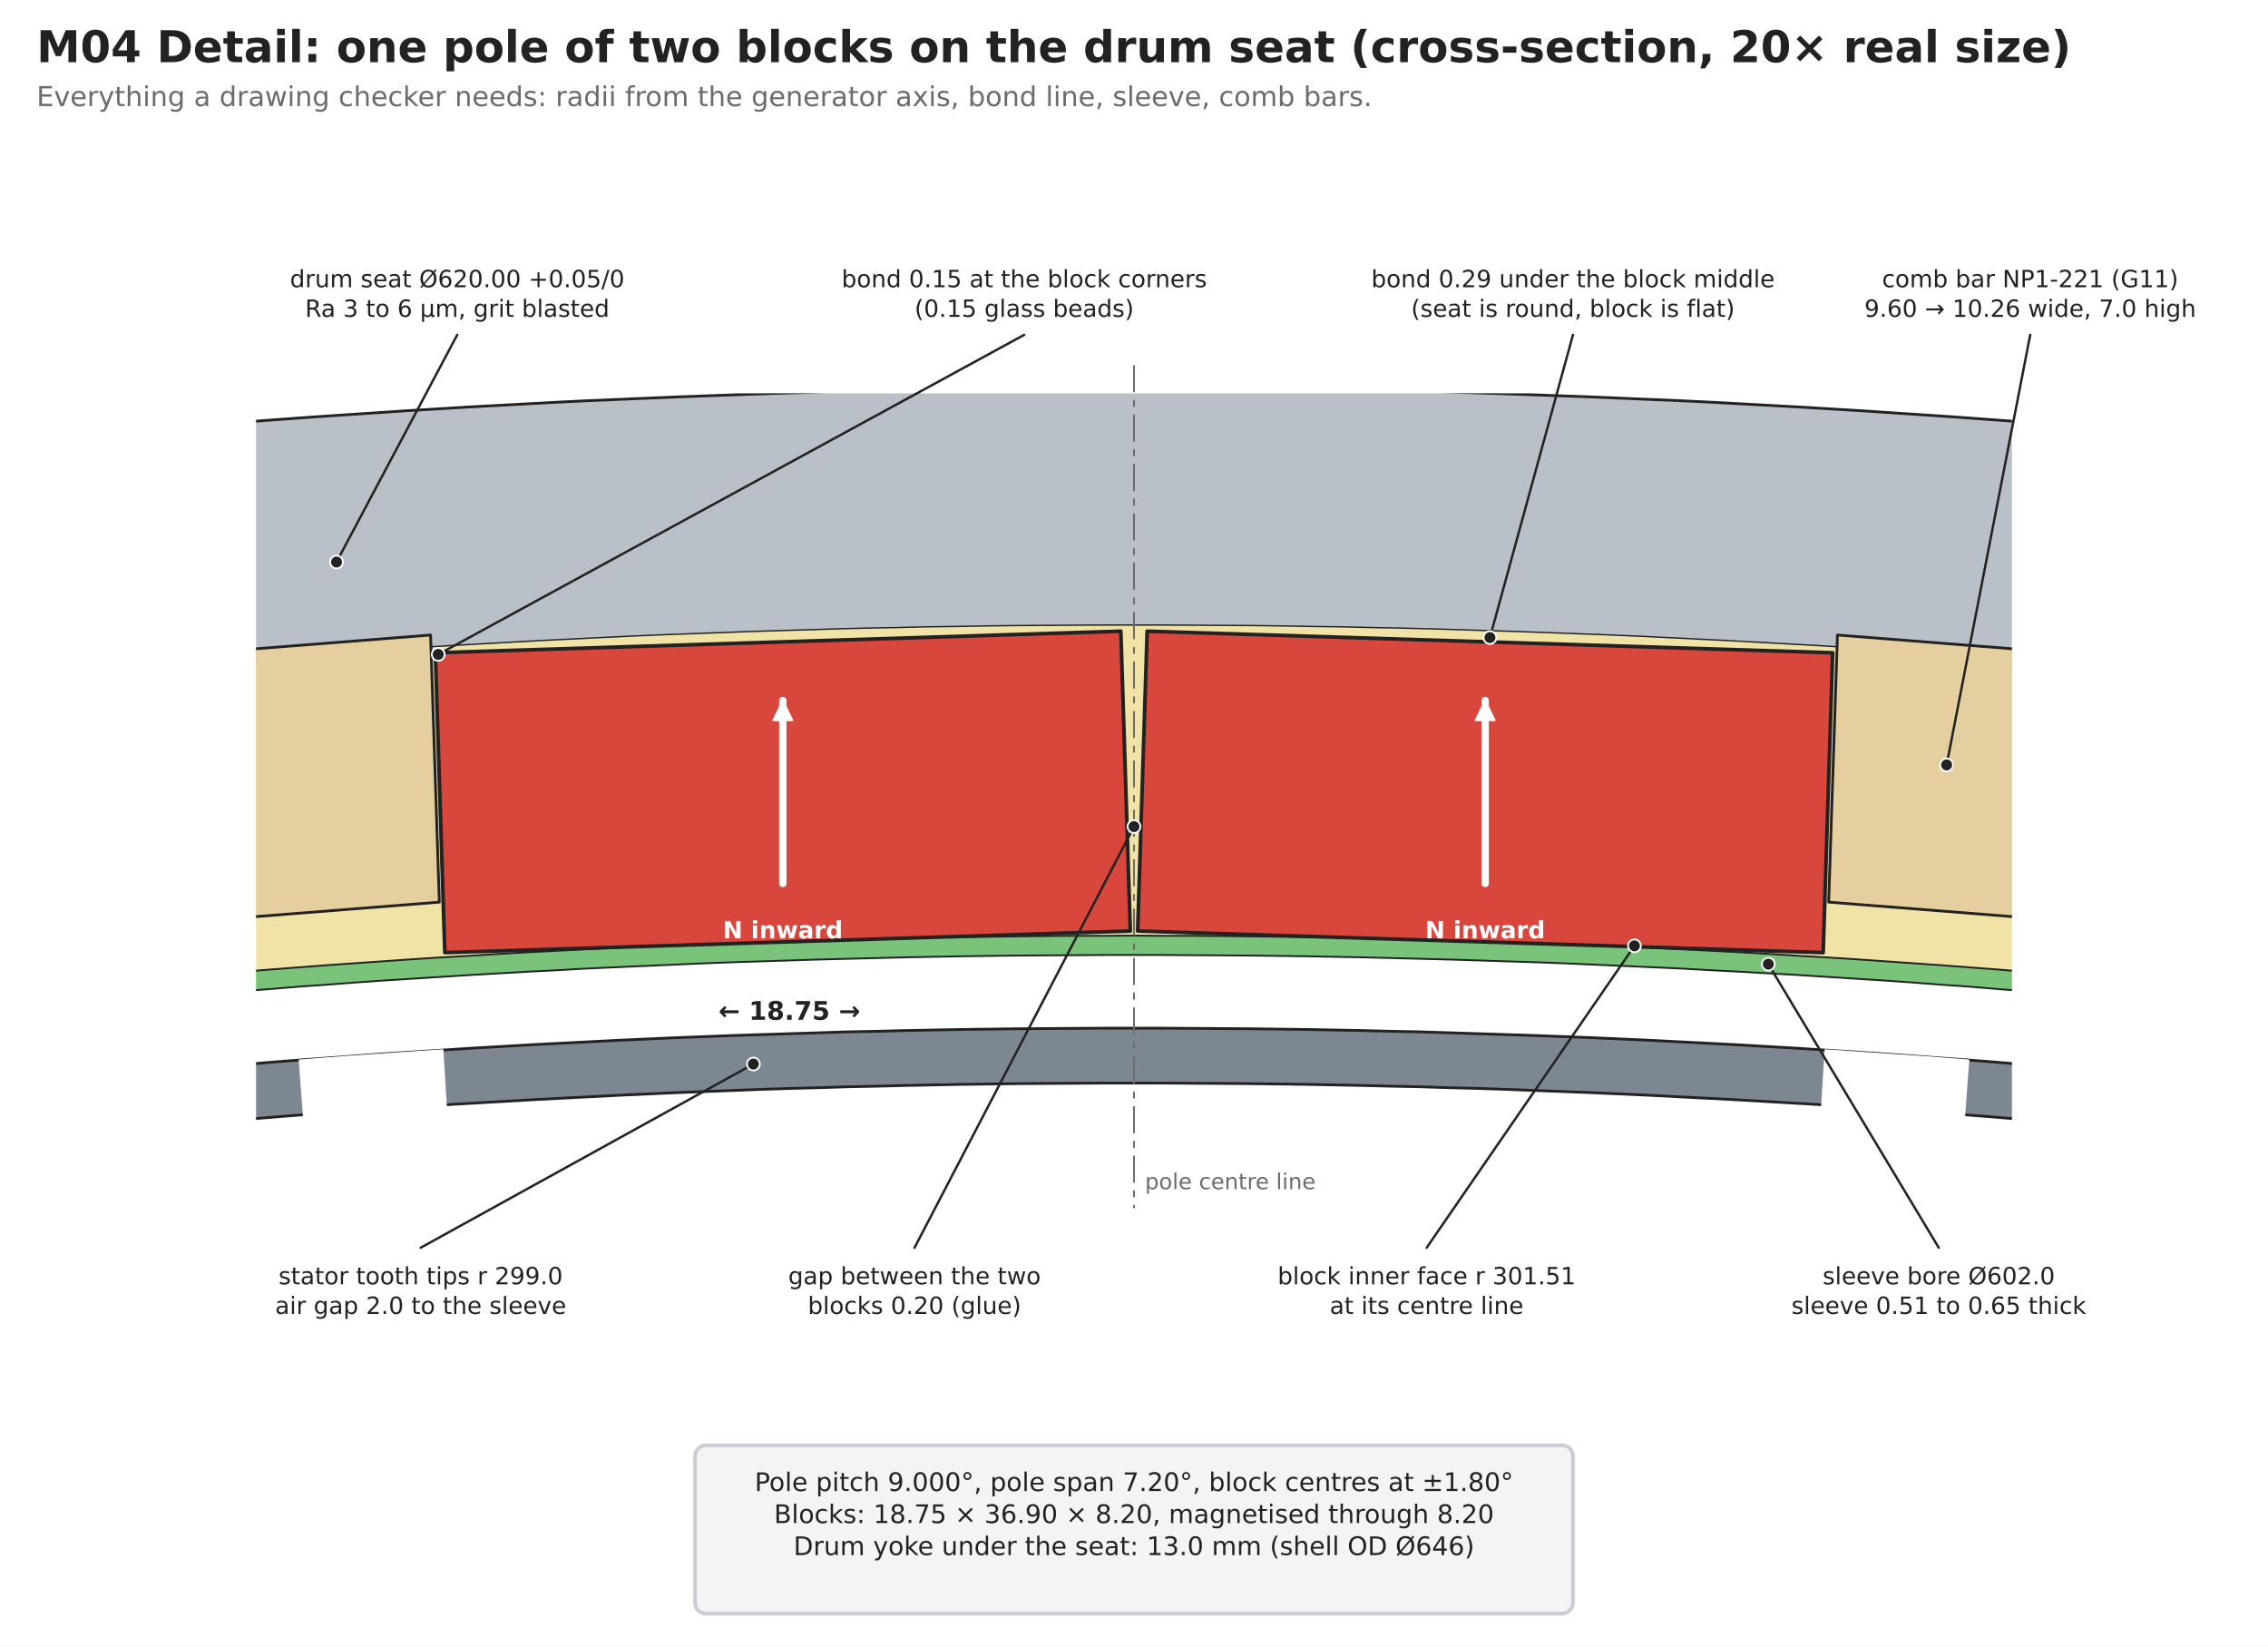
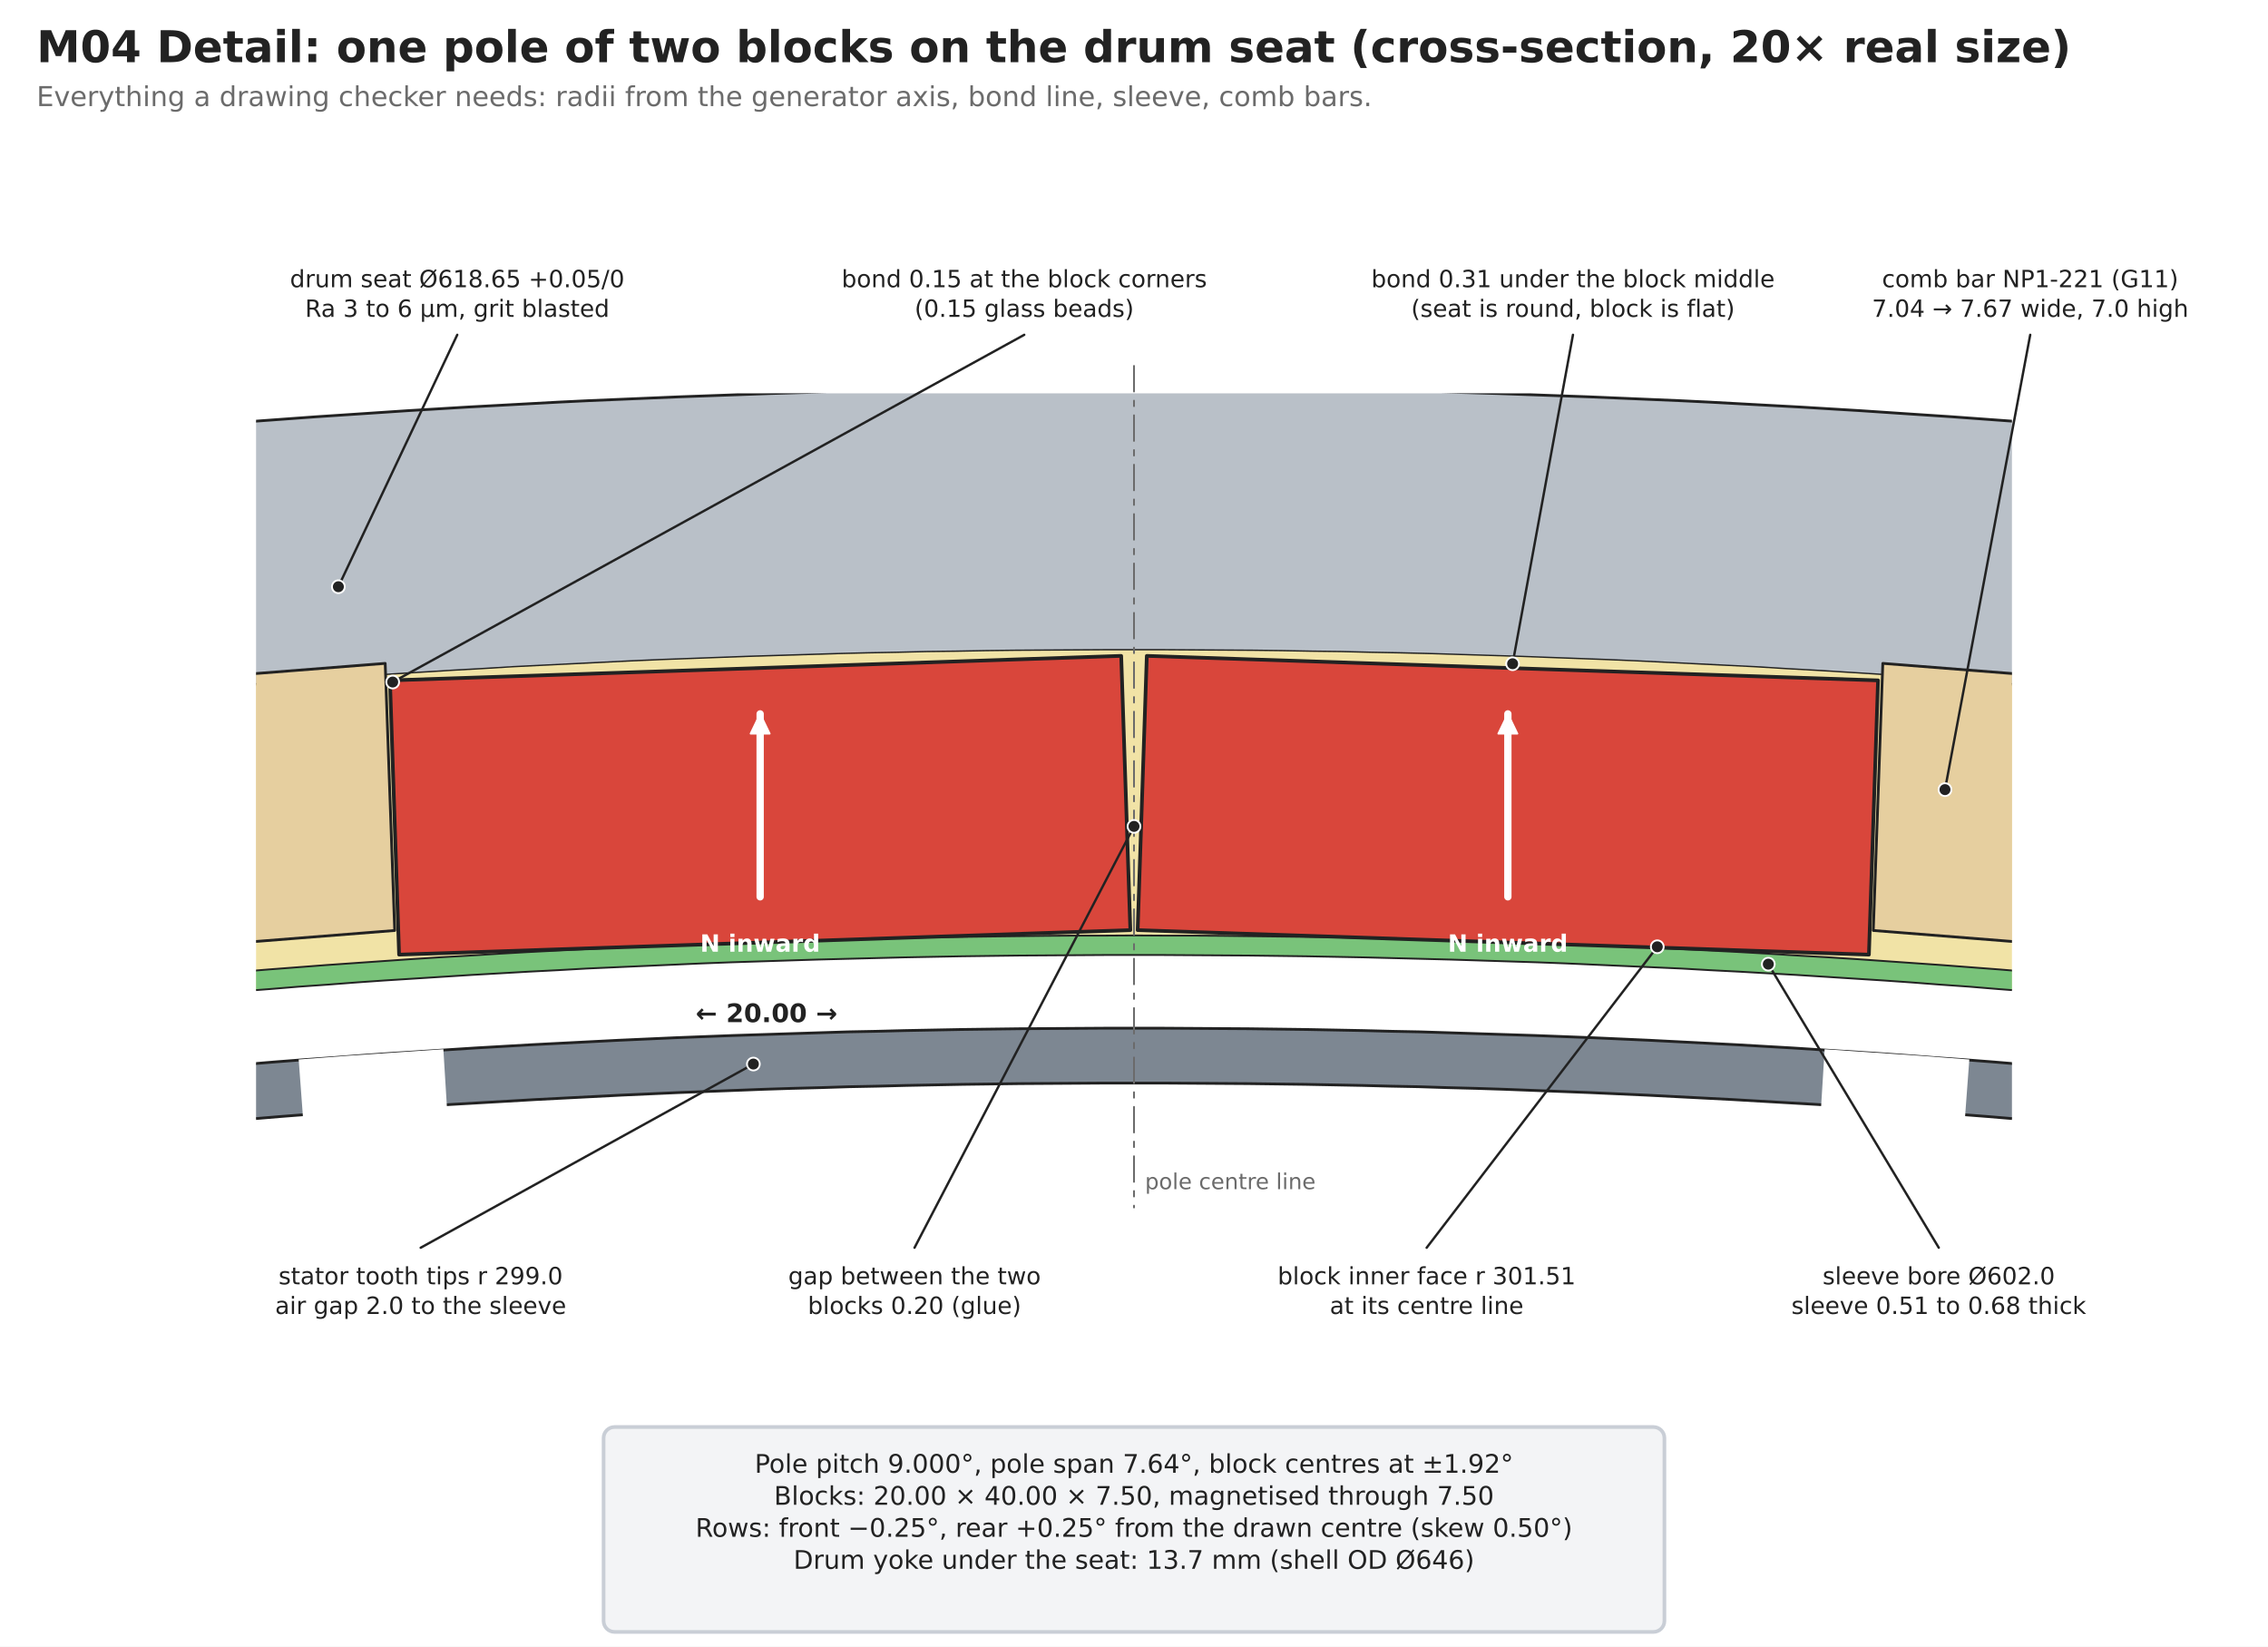
<svg xmlns="http://www.w3.org/2000/svg" viewBox="0 0 1240 900" width="1240" height="900">
  <rect width="100%" height="100%" fill="white" />
  <text x="20.0" y="34.0" font-family="DejaVu Sans, Arial, Helvetica, sans-serif" font-size="24" text-anchor="start" font-weight="bold" fill="#222222">M04  Detail: one pole of two blocks on the drum seat (cross-section, 20× real size)</text>
  <text x="20.0" y="58.0" font-family="DejaVu Sans, Arial, Helvetica, sans-serif" font-size="15" text-anchor="start" font-weight="normal" fill="#6b6b6b">Everything a drawing checker needs: radii from the generator axis, bond line, sleeve, comb bars.</text>
  <clipPath id="clip5">
    <rect x="140.0" y="215.0" width="960.0" height="450.0" />
  </clipPath>
  <g clip-path="url(#clip5)">
-     <polygon points="-41.7,246.7 -25.2,245.0 -8.7,243.3 7.8,241.7 24.3,240.1 40.8,238.6 57.3,237.1 73.8,235.6 90.3,234.2 106.8,232.8 123.4,231.5 139.9,230.2 156.4,229.0 172.9,227.8 189.5,226.7 206.0,225.6 222.5,224.5 239.1,223.5 255.6,222.5 272.2,221.6 288.7,220.7 305.3,219.8 321.8,219.0 338.4,218.3 354.9,217.6 371.5,216.9 388.0,216.3 404.6,215.7 421.2,215.1 437.7,214.6 454.3,214.2 470.9,213.8 487.4,213.4 504.0,213.1 520.6,212.8 537.1,212.5 553.7,212.3 570.3,212.2 586.9,212.1 603.4,212.0 620.0,212.0 636.6,212.0 653.1,212.1 669.7,212.2 686.3,212.3 702.9,212.5 719.4,212.8 736.0,213.1 752.6,213.4 769.1,213.8 785.7,214.2 802.3,214.6 818.8,215.1 835.4,215.7 852.0,216.3 868.5,216.9 885.1,217.6 901.6,218.3 918.2,219.0 934.7,219.8 951.3,220.7 967.8,221.6 984.4,222.5 1000.9,223.5 1017.5,224.5 1034.0,225.6 1050.5,226.7 1067.1,227.8 1083.6,229.0 1100.1,230.2 1116.6,231.5 1133.2,232.8 1149.7,234.2 1166.2,235.6 1182.7,237.1 1199.2,238.6 1215.7,240.1 1232.2,241.7 1248.7,243.3 1265.2,245.0 1281.7,246.7 1268.1,376.0 1251.9,374.3 1235.8,372.7 1219.6,371.1 1203.5,369.5 1187.3,368.0 1171.1,366.5 1155.0,365.1 1138.8,363.7 1122.6,362.4 1106.4,361.1 1090.3,359.9 1074.1,358.7 1057.9,357.5 1041.7,356.4 1025.5,355.3 1009.3,354.2 993.1,353.2 976.9,352.3 960.7,351.4 944.5,350.5 928.3,349.7 912.1,348.9 895.8,348.1 879.6,347.4 863.4,346.8 847.2,346.2 831.0,345.6 814.7,345.1 798.5,344.6 782.3,344.1 766.1,343.7 749.8,343.4 733.6,343.0 717.4,342.8 701.2,342.5 684.9,342.3 668.7,342.2 652.5,342.1 636.2,342.0 620.0,342.0 603.8,342.0 587.5,342.1 571.3,342.2 555.1,342.3 538.8,342.5 522.6,342.8 506.4,343.0 490.2,343.4 473.9,343.7 457.7,344.1 441.5,344.6 425.3,345.1 409.0,345.6 392.8,346.2 376.6,346.8 360.4,347.4 344.2,348.1 327.9,348.9 311.7,349.7 295.5,350.5 279.3,351.4 263.1,352.3 246.9,353.2 230.7,354.2 214.5,355.3 198.3,356.4 182.1,357.5 165.9,358.7 149.7,359.9 133.6,361.1 117.4,362.4 101.2,363.7 85.0,365.1 68.9,366.5 52.7,368.0 36.5,369.5 20.4,371.1 4.2,372.7 -11.9,374.3 -28.1,376.0" fill="#b9c0c8" stroke="#222222" stroke-width="1.5" stroke-linejoin="round" fill-opacity="1" />
-     <polygon points="-28.1,376.0 -11.9,374.3 4.2,372.7 20.4,371.1 36.5,369.5 52.7,368.0 68.9,366.5 85.0,365.1 101.2,363.7 117.4,362.4 133.6,361.1 149.7,359.9 165.9,358.7 182.1,357.5 198.3,356.4 214.5,355.3 230.7,354.2 246.9,353.2 263.1,352.3 279.3,351.4 295.5,350.5 311.7,349.7 327.9,348.9 344.2,348.1 360.4,347.4 376.6,346.8 392.8,346.2 409.0,345.6 425.3,345.1 441.5,344.6 457.7,344.1 473.9,343.7 490.2,343.4 506.4,343.0 522.6,342.8 538.8,342.5 555.1,342.3 571.3,342.2 587.5,342.1 603.8,342.0 620.0,342.0 636.2,342.0 652.5,342.1 668.7,342.2 684.9,342.3 701.2,342.5 717.4,342.8 733.6,343.0 749.8,343.4 766.1,343.7 782.3,344.1 798.5,344.6 814.7,345.1 831.0,345.6 847.2,346.2 863.4,346.8 879.6,347.4 895.8,348.1 912.1,348.9 928.3,349.7 944.5,350.5 960.7,351.4 976.9,352.3 993.1,353.2 1009.3,354.2 1025.5,355.3 1041.7,356.4 1057.9,357.5 1074.1,358.7 1090.3,359.9 1106.4,361.1 1122.6,362.4 1138.8,363.7 1155.0,365.1 1171.1,366.5 1187.3,368.0 1203.5,369.5 1219.6,371.1 1235.8,372.7 1251.9,374.3 1268.1,376.0 1249.3,555.0 1233.6,553.4 1217.9,551.8 1202.2,550.2 1186.5,548.7 1170.8,547.3 1155.1,545.8 1139.4,544.5 1123.7,543.1 1108.0,541.8 1092.3,540.6 1076.6,539.3 1060.9,538.2 1045.2,537.0 1029.5,535.9 1013.7,534.9 998.0,533.9 982.3,532.9 966.5,532.0 950.8,531.1 935.1,530.3 919.3,529.4 903.6,528.7 887.8,528.0 872.1,527.3 856.3,526.6 840.6,526.0 824.8,525.5 809.1,525.0 793.3,524.5 777.6,524.1 761.8,523.7 746.1,523.3 730.3,523.0 714.6,522.7 698.8,522.5 683.0,522.3 667.3,522.2 651.5,522.1 635.8,522.0 620.0,522.0 604.2,522.0 588.5,522.1 572.7,522.2 557.0,522.3 541.2,522.5 525.4,522.7 509.7,523.0 493.9,523.3 478.2,523.7 462.4,524.1 446.7,524.5 430.9,525.0 415.2,525.5 399.4,526.0 383.7,526.6 367.9,527.3 352.2,528.0 336.4,528.7 320.7,529.4 304.9,530.3 289.2,531.1 273.5,532.0 257.7,532.9 242.0,533.9 226.3,534.9 210.5,535.9 194.8,537.0 179.1,538.2 163.4,539.3 147.7,540.6 132.0,541.8 116.3,543.1 100.6,544.5 84.9,545.8 69.2,547.3 53.5,548.7 37.8,550.2 22.1,551.8 6.4,553.4 -9.3,555.0" fill="#f1e3a6" stroke="none" stroke-width="0" stroke-linejoin="round" fill-opacity="1" />
-     <polygon points="-10.4,544.5 5.3,542.8 21.0,541.3 36.8,539.7 52.5,538.2 68.2,536.7 83.9,535.3 99.6,533.9 115.4,532.6 131.1,531.3 146.8,530.0 162.6,528.8 178.3,527.6 194.1,526.5 209.8,525.4 225.6,524.3 241.3,523.3 257.1,522.4 272.9,521.4 288.6,520.5 304.4,519.7 320.2,518.9 335.9,518.1 351.7,517.4 367.5,516.7 383.2,516.1 399.0,515.5 414.8,514.9 430.6,514.4 446.4,513.9 462.1,513.5 477.9,513.1 493.7,512.8 509.5,512.4 525.3,512.2 541.1,512.0 556.8,511.8 572.6,511.6 588.4,511.5 604.2,511.5 620.0,511.4 635.8,511.5 651.6,511.5 667.4,511.6 683.2,511.8 698.9,512.0 714.7,512.2 730.5,512.4 746.3,512.8 762.1,513.1 777.9,513.5 793.6,513.9 809.4,514.4 825.2,514.9 841.0,515.5 856.8,516.1 872.5,516.7 888.3,517.4 904.1,518.1 919.8,518.9 935.6,519.7 951.4,520.5 967.1,521.4 982.9,522.4 998.7,523.3 1014.4,524.3 1030.2,525.4 1045.9,526.5 1061.7,527.6 1077.4,528.8 1093.2,530.0 1108.9,531.3 1124.6,532.6 1140.4,533.9 1156.1,535.3 1171.8,536.7 1187.5,538.2 1203.2,539.7 1219.0,541.3 1234.7,542.8 1250.4,544.5 1249.3,555.0 1233.6,553.4 1217.9,551.8 1202.2,550.2 1186.5,548.7 1170.8,547.3 1155.1,545.8 1139.4,544.5 1123.7,543.1 1108.0,541.8 1092.3,540.6 1076.6,539.3 1060.9,538.2 1045.2,537.0 1029.5,535.9 1013.7,534.9 998.0,533.9 982.3,532.9 966.5,532.0 950.8,531.1 935.1,530.3 919.3,529.4 903.6,528.7 887.8,528.0 872.1,527.3 856.3,526.6 840.6,526.0 824.8,525.5 809.1,525.0 793.3,524.5 777.6,524.1 761.8,523.7 746.1,523.3 730.3,523.0 714.6,522.7 698.8,522.5 683.0,522.3 667.3,522.2 651.5,522.1 635.8,522.0 620.0,522.0 604.2,522.0 588.5,522.1 572.7,522.2 557.0,522.3 541.2,522.5 525.4,522.7 509.7,523.0 493.9,523.3 478.2,523.7 462.4,524.1 446.7,524.5 430.9,525.0 415.2,525.5 399.4,526.0 383.7,526.6 367.9,527.3 352.2,528.0 336.4,528.7 320.7,529.4 304.9,530.3 289.2,531.1 273.5,532.0 257.7,532.9 242.0,533.9 226.3,534.9 210.5,535.9 194.8,537.0 179.1,538.2 163.4,539.3 147.7,540.6 132.0,541.8 116.3,543.1 100.6,544.5 84.9,545.8 69.2,547.3 53.5,548.7 37.8,550.2 22.1,551.8 6.4,553.4 -9.3,555.0" fill="#79c37a" stroke="#222222" stroke-width="1" stroke-linejoin="round" fill-opacity="1" />
-     <polygon points="243.2,520.7 618.0,508.9 612.8,345.0 238.0,356.8" fill="#d9463b" stroke="#222222" stroke-width="2" stroke-linejoin="round" fill-opacity="1" />
-     <line x1="428.0" y1="482.9" x2="428.0" y2="382.9" stroke="white" stroke-width="4" stroke-linecap="round" />
-     <polygon points="428.0,382.9 433.2,393.7 422.8,393.7" fill="white" stroke="white" stroke-width="1" stroke-linejoin="round" fill-opacity="1" />
-     <text x="428.0" y="512.9" font-family="DejaVu Sans, Arial, Helvetica, sans-serif" font-size="13" text-anchor="middle" font-weight="bold" fill="white">N inward</text>
-     <polygon points="622.0,508.9 996.8,520.7 1002.0,356.8 627.2,345.0" fill="#d9463b" stroke="#222222" stroke-width="2" stroke-linejoin="round" fill-opacity="1" />
-     <line x1="812.0" y1="482.9" x2="812.0" y2="382.9" stroke="white" stroke-width="4" stroke-linecap="round" />
-     <polygon points="812.0,382.9 817.2,393.7 806.8,393.7" fill="white" stroke="white" stroke-width="1" stroke-linejoin="round" fill-opacity="1" />
-     <text x="812.0" y="512.9" font-family="DejaVu Sans, Arial, Helvetica, sans-serif" font-size="13" text-anchor="middle" font-weight="bold" fill="white">N inward</text>
-     <polygon points="48.8,508.2 240.2,493.1 235.4,347.1 30.8,363.2" fill="#e6cf9f" stroke="#222222" stroke-width="1.5" stroke-linejoin="round" fill-opacity="1" />
-     <polygon points="-321.8,582.9 50.2,535.9 29.7,373.2 -342.4,420.2" fill="#3b6fd1" stroke="#222222" stroke-width="2" stroke-linejoin="round" fill-opacity="1" />
-     <polygon points="999.8,493.1 1191.2,508.2 1209.2,363.2 1004.6,347.1" fill="#e6cf9f" stroke="#222222" stroke-width="1.5" stroke-linejoin="round" fill-opacity="1" />
-     <polygon points="1189.8,535.9 1561.8,582.9 1582.4,420.2 1210.3,373.2" fill="#3b6fd1" stroke="#222222" stroke-width="2" stroke-linejoin="round" fill-opacity="1" />
+     <polygon points="-41.7,246.7 -25.2,245.0 -8.7,243.3 7.8,241.7 24.3,240.1 40.8,238.6 57.3,237.1 73.8,235.6 90.3,234.2 106.8,232.8 123.4,231.5 139.9,230.2 156.4,229.0 172.9,227.8 189.5,226.7 206.0,225.6 222.5,224.5 239.1,223.5 255.6,222.5 272.2,221.6 288.7,220.7 305.3,219.8 321.8,219.0 338.4,218.3 354.9,217.6 371.5,216.9 388.0,216.3 404.6,215.7 421.2,215.1 437.7,214.6 454.3,214.2 470.9,213.8 487.4,213.4 504.0,213.1 520.6,212.8 537.1,212.5 553.7,212.3 570.3,212.2 586.9,212.1 603.4,212.0 620.0,212.0 636.6,212.0 653.1,212.1 669.7,212.2 686.3,212.3 702.9,212.5 719.4,212.8 736.0,213.1 752.6,213.4 769.1,213.8 785.7,214.2 802.3,214.6 818.8,215.1 835.4,215.7 852.0,216.3 868.5,216.9 885.1,217.6 901.6,218.3 918.2,219.0 934.7,219.8 951.3,220.7 967.8,221.6 984.4,222.5 1000.9,223.5 1017.5,224.5 1034.0,225.6 1050.5,226.7 1067.1,227.8 1083.6,229.0 1100.1,230.2 1116.6,231.5 1133.2,232.8 1149.7,234.2 1166.2,235.6 1182.7,237.1 1199.2,238.6 1215.7,240.1 1232.2,241.7 1248.7,243.3 1265.2,245.0 1281.7,246.7 1266.7,389.4 1250.6,387.7 1234.4,386.1 1218.3,384.5 1202.2,383.0 1186.1,381.5 1169.9,380.0 1153.8,378.6 1137.7,377.2 1121.5,375.9 1105.4,374.6 1089.2,373.3 1073.1,372.1 1056.9,370.9 1040.8,369.8 1024.6,368.7 1008.5,367.7 992.3,366.7 976.1,365.8 959.9,364.8 943.8,364.0 927.6,363.2 911.4,362.4 895.2,361.6 879.1,360.9 862.9,360.3 846.7,359.7 830.5,359.1 814.3,358.6 798.1,358.1 781.9,357.6 765.8,357.2 749.6,356.9 733.4,356.5 717.2,356.3 701.0,356.0 684.8,355.8 668.6,355.7 652.4,355.6 636.2,355.5 620.0,355.5 603.8,355.5 587.6,355.6 571.4,355.7 555.2,355.8 539.0,356.0 522.8,356.3 506.6,356.5 490.4,356.9 474.2,357.2 458.1,357.6 441.9,358.1 425.7,358.6 409.5,359.1 393.3,359.7 377.1,360.3 360.9,360.9 344.8,361.6 328.6,362.4 312.4,363.2 296.2,364.0 280.1,364.8 263.9,365.8 247.7,366.7 231.5,367.7 215.4,368.7 199.2,369.8 183.1,370.9 166.9,372.1 150.8,373.3 134.6,374.6 118.5,375.9 102.3,377.2 86.2,378.6 70.1,380.0 53.9,381.5 37.8,383.0 21.7,384.5 5.6,386.1 -10.6,387.7 -26.7,389.4" fill="#b9c0c8" stroke="#222222" stroke-width="1.5" stroke-linejoin="round" fill-opacity="1" />
+     <polygon points="-26.7,389.4 -10.6,387.7 5.6,386.1 21.7,384.5 37.8,383.0 53.9,381.5 70.1,380.0 86.2,378.6 102.3,377.2 118.5,375.9 134.6,374.6 150.8,373.3 166.9,372.1 183.1,370.9 199.2,369.8 215.4,368.7 231.5,367.7 247.7,366.7 263.9,365.8 280.1,364.8 296.2,364.0 312.4,363.2 328.6,362.4 344.8,361.6 360.9,360.9 377.1,360.3 393.3,359.7 409.5,359.1 425.7,358.6 441.9,358.1 458.1,357.6 474.2,357.2 490.4,356.9 506.6,356.5 522.8,356.3 539.0,356.0 555.2,355.8 571.4,355.7 587.6,355.6 603.8,355.5 620.0,355.5 636.2,355.5 652.4,355.6 668.6,355.7 684.8,355.8 701.0,356.0 717.2,356.3 733.4,356.5 749.6,356.9 765.8,357.2 781.9,357.6 798.1,358.1 814.3,358.6 830.5,359.1 846.7,359.7 862.9,360.3 879.1,360.9 895.2,361.6 911.4,362.4 927.6,363.2 943.8,364.0 959.9,364.8 976.1,365.8 992.3,366.7 1008.5,367.7 1024.6,368.7 1040.8,369.8 1056.9,370.9 1073.1,372.1 1089.2,373.3 1105.4,374.6 1121.5,375.9 1137.7,377.2 1153.8,378.6 1169.9,380.0 1186.1,381.5 1202.2,383.0 1218.3,384.5 1234.4,386.1 1250.6,387.7 1266.7,389.4 1249.3,555.0 1233.6,553.4 1217.9,551.8 1202.2,550.2 1186.5,548.7 1170.8,547.3 1155.1,545.8 1139.4,544.5 1123.7,543.1 1108.0,541.8 1092.3,540.6 1076.6,539.3 1060.9,538.2 1045.2,537.0 1029.5,535.9 1013.7,534.9 998.0,533.9 982.3,532.9 966.5,532.0 950.8,531.1 935.1,530.3 919.3,529.4 903.6,528.7 887.8,528.0 872.1,527.3 856.3,526.6 840.6,526.0 824.8,525.5 809.1,525.0 793.3,524.5 777.6,524.1 761.8,523.7 746.1,523.3 730.3,523.0 714.6,522.7 698.8,522.5 683.0,522.3 667.3,522.2 651.5,522.1 635.8,522.0 620.0,522.0 604.2,522.0 588.5,522.1 572.7,522.2 557.0,522.3 541.2,522.5 525.4,522.7 509.7,523.0 493.9,523.3 478.2,523.7 462.4,524.1 446.7,524.5 430.9,525.0 415.2,525.5 399.4,526.0 383.7,526.6 367.9,527.3 352.2,528.0 336.4,528.7 320.7,529.4 304.9,530.3 289.2,531.1 273.5,532.0 257.7,532.9 242.0,533.9 226.3,534.9 210.5,535.9 194.8,537.0 179.1,538.2 163.4,539.3 147.7,540.6 132.0,541.8 116.3,543.1 100.6,544.5 84.9,545.8 69.2,547.3 53.5,548.7 37.8,550.2 22.1,551.8 6.4,553.4 -9.3,555.0" fill="#f1e3a6" stroke="none" stroke-width="0" stroke-linejoin="round" fill-opacity="1" />
+     <polygon points="-10.4,544.4 5.3,542.7 21.0,541.2 36.7,539.6 52.5,538.1 68.2,536.6 83.9,535.2 99.6,533.8 115.4,532.5 131.1,531.2 146.8,529.9 162.6,528.7 178.3,527.5 194.1,526.4 209.8,525.3 225.6,524.2 241.3,523.2 257.1,522.3 272.9,521.3 288.6,520.4 304.4,519.6 320.1,518.8 335.9,518.0 351.7,517.3 367.5,516.6 383.2,516.0 399.0,515.4 414.8,514.8 430.6,514.3 446.4,513.8 462.1,513.4 477.9,513.0 493.7,512.7 509.5,512.3 525.3,512.1 541.1,511.9 556.8,511.7 572.6,511.5 588.4,511.4 604.2,511.4 620.0,511.3 635.8,511.4 651.6,511.4 667.4,511.5 683.2,511.7 698.9,511.9 714.7,512.1 730.5,512.3 746.3,512.7 762.1,513.0 777.9,513.4 793.6,513.8 809.4,514.3 825.2,514.8 841.0,515.4 856.8,516.0 872.5,516.6 888.3,517.3 904.1,518.0 919.9,518.8 935.6,519.6 951.4,520.4 967.1,521.3 982.9,522.3 998.7,523.2 1014.4,524.2 1030.2,525.3 1045.9,526.4 1061.7,527.5 1077.4,528.7 1093.2,529.9 1108.9,531.2 1124.6,532.5 1140.4,533.8 1156.1,535.2 1171.8,536.6 1187.5,538.1 1203.3,539.6 1219.0,541.2 1234.7,542.7 1250.4,544.4 1249.3,555.0 1233.6,553.4 1217.9,551.8 1202.2,550.2 1186.5,548.7 1170.8,547.3 1155.1,545.8 1139.4,544.5 1123.7,543.1 1108.0,541.8 1092.3,540.6 1076.6,539.3 1060.9,538.2 1045.2,537.0 1029.5,535.9 1013.7,534.9 998.0,533.9 982.3,532.9 966.5,532.0 950.8,531.1 935.1,530.3 919.3,529.4 903.6,528.7 887.8,528.0 872.1,527.3 856.3,526.6 840.6,526.0 824.8,525.5 809.1,525.0 793.3,524.5 777.6,524.1 761.8,523.7 746.1,523.3 730.3,523.0 714.6,522.7 698.8,522.5 683.0,522.3 667.3,522.2 651.5,522.1 635.8,522.0 620.0,522.0 604.2,522.0 588.5,522.1 572.7,522.2 557.0,522.3 541.2,522.5 525.4,522.7 509.7,523.0 493.9,523.3 478.2,523.7 462.4,524.1 446.7,524.5 430.9,525.0 415.2,525.5 399.4,526.0 383.7,526.6 367.9,527.3 352.2,528.0 336.4,528.7 320.7,529.4 304.9,530.3 289.2,531.1 273.5,532.0 257.7,532.9 242.0,533.9 226.3,534.9 210.5,535.9 194.8,537.0 179.1,538.2 163.4,539.3 147.7,540.6 132.0,541.8 116.3,543.1 100.6,544.5 84.9,545.8 69.2,547.3 53.5,548.7 37.8,550.2 22.1,551.8 6.4,553.4 -9.3,555.0" fill="#79c37a" stroke="#222222" stroke-width="1" stroke-linejoin="round" fill-opacity="1" />
+     <polygon points="218.2,521.8 618.0,508.4 613.0,358.5 213.2,371.9" fill="#d9463b" stroke="#222222" stroke-width="2" stroke-linejoin="round" fill-opacity="1" />
+     <line x1="415.6" y1="490.2" x2="415.6" y2="390.2" stroke="white" stroke-width="4" stroke-linecap="round" />
+     <polygon points="415.6,390.2 420.8,401.0 410.4,401.0" fill="white" stroke="white" stroke-width="1" stroke-linejoin="round" fill-opacity="1" />
+     <text x="415.6" y="520.2" font-family="DejaVu Sans, Arial, Helvetica, sans-serif" font-size="13" text-anchor="middle" font-weight="bold" fill="white">N inward</text>
+     <polygon points="622.0,508.4 1021.8,521.8 1026.8,371.9 627.0,358.5" fill="#d9463b" stroke="#222222" stroke-width="2" stroke-linejoin="round" fill-opacity="1" />
+     <line x1="824.4" y1="490.2" x2="824.4" y2="390.2" stroke="white" stroke-width="4" stroke-linecap="round" />
+     <polygon points="824.4,390.2 829.6,401.0 819.2,401.0" fill="white" stroke="white" stroke-width="1" stroke-linejoin="round" fill-opacity="1" />
+     <text x="824.4" y="520.2" font-family="DejaVu Sans, Arial, Helvetica, sans-serif" font-size="13" text-anchor="middle" font-weight="bold" fill="white">N inward</text>
+     <polygon points="75.4,519.7 215.8,508.6 210.6,362.6 57.7,374.6" fill="#e6cf9f" stroke="#222222" stroke-width="1.5" stroke-linejoin="round" fill-opacity="1" />
+     <polygon points="-321.9,582.4 75.1,533.1 56.6,384.2 -340.4,433.5" fill="#3b6fd1" stroke="#222222" stroke-width="2" stroke-linejoin="round" fill-opacity="1" />
+     <polygon points="1024.2,508.6 1164.6,519.7 1182.3,374.6 1029.4,362.6" fill="#e6cf9f" stroke="#222222" stroke-width="1.5" stroke-linejoin="round" fill-opacity="1" />
+     <polygon points="1164.9,533.1 1561.9,582.4 1580.4,433.5 1183.4,384.2" fill="#3b6fd1" stroke="#222222" stroke-width="2" stroke-linejoin="round" fill-opacity="1" />
    <polygon points="-5.1,594.8 10.5,593.1 26.1,591.6 41.6,590.0 57.2,588.5 72.8,587.1 88.4,585.7 104.0,584.3 119.6,583.0 135.2,581.7 150.8,580.4 166.4,579.2 182.0,578.1 197.7,576.9 213.3,575.8 228.9,574.8 244.5,573.8 260.1,572.8 275.8,571.9 291.4,571.0 307.0,570.2 322.7,569.4 338.3,568.6 353.9,567.9 369.6,567.2 385.2,566.6 400.9,566.0 416.5,565.5 432.2,565.0 447.8,564.5 463.5,564.0 479.1,563.7 494.8,563.3 510.4,563.0 526.1,562.7 541.7,562.5 557.4,562.3 573.0,562.2 588.7,562.1 604.3,562.0 620.0,562.0 635.7,562.0 651.3,562.1 667.0,562.2 682.6,562.3 698.3,562.5 713.9,562.7 729.6,563.0 745.2,563.3 760.9,563.7 776.5,564.0 792.2,564.5 807.8,565.0 823.5,565.5 839.1,566.0 854.8,566.6 870.4,567.2 886.1,567.9 901.7,568.6 917.3,569.4 933.0,570.2 948.6,571.0 964.2,571.9 979.9,572.8 995.5,573.8 1011.1,574.8 1026.7,575.8 1042.3,576.9 1058.0,578.1 1073.6,579.2 1089.2,580.4 1104.8,581.7 1120.4,583.0 1136.0,584.3 1151.6,585.7 1167.2,587.1 1182.8,588.5 1198.4,590.0 1213.9,591.6 1229.5,593.1 1245.1,594.8 1241.9,624.6 1226.5,623.0 1211.0,621.4 1195.5,619.9 1179.9,618.4 1164.4,617.0 1148.9,615.6 1133.4,614.2 1117.9,612.9 1102.4,611.6 1086.8,610.3 1071.3,609.1 1055.8,608.0 1040.2,606.9 1024.7,605.8 1009.1,604.7 993.6,603.7 978.1,602.8 962.5,601.9 947.0,601.0 931.4,600.2 915.8,599.4 900.3,598.6 884.7,597.9 869.2,597.2 853.6,596.6 838.0,596.0 822.5,595.4 806.9,594.9 791.3,594.5 775.8,594.0 760.2,593.7 744.6,593.3 729.0,593.0 713.5,592.7 697.9,592.5 682.3,592.3 666.7,592.2 651.2,592.1 635.6,592.0 620.0,592.0 604.4,592.0 588.8,592.1 573.3,592.2 557.7,592.3 542.1,592.5 526.5,592.7 511.0,593.0 495.4,593.3 479.8,593.7 464.2,594.0 448.7,594.5 433.1,594.9 417.5,595.4 402.0,596.0 386.4,596.6 370.8,597.2 355.3,597.9 339.7,598.6 324.2,599.4 308.6,600.2 293.0,601.0 277.5,601.9 261.9,602.8 246.4,603.7 230.9,604.7 215.3,605.8 199.8,606.9 184.2,608.0 168.7,609.1 153.2,610.3 137.6,611.6 122.1,612.9 106.6,614.2 91.1,615.6 75.6,617.0 60.1,618.4 44.5,619.9 29.0,621.4 13.5,623.0 -1.9,624.6" fill="#7d8792" stroke="#222222" stroke-width="1.5" stroke-linejoin="round" fill-opacity="1" />
    <polygon points="163.3,579.1 176.5,578.1 189.6,577.1 202.8,576.2 216.0,575.3 229.2,574.4 242.4,573.5 244.4,605.9 231.3,606.7 218.2,607.6 205.1,608.5 192.0,609.4 178.9,610.4 165.7,611.4" fill="white" stroke="none" stroke-width="0" stroke-linejoin="round" fill-opacity="1" />
    <polygon points="997.6,573.5 1010.8,574.4 1024.0,575.3 1037.2,576.2 1050.4,577.1 1063.5,578.1 1076.7,579.1 1074.3,611.4 1061.1,610.4 1048.0,609.4 1034.9,608.5 1021.8,607.6 1008.7,606.7 995.6,605.9" fill="white" stroke="none" stroke-width="0" stroke-linejoin="round" fill-opacity="1" />
  </g>
  <line x1="620.0" y1="200.0" x2="620.0" y2="660.0" stroke="#6b6b6b" stroke-width="1" stroke-linecap="round" stroke-dasharray="14,5,3,5" />
  <text x="626.0" y="650.0" font-family="DejaVu Sans, Arial, Helvetica, sans-serif" font-size="12" text-anchor="start" font-weight="normal" fill="#6b6b6b">pole centre line</text>
-   <line x1="184.0" y1="307.2" x2="250.0" y2="183.0" stroke="#222222" stroke-width="1.3" stroke-linecap="round" />
-   <circle cx="184.0" cy="307.2" r="3.5" fill="#222222" stroke="white" stroke-width="1" />
-   <text x="250.0" y="157.0" font-family="DejaVu Sans, Arial, Helvetica, sans-serif" font-size="13" text-anchor="middle" font-weight="normal" fill="#222222">drum seat Ø620.00 +0.05/0</text>
+   <line x1="185.0" y1="320.7" x2="250.0" y2="183.0" stroke="#222222" stroke-width="1.3" stroke-linecap="round" />
+   <circle cx="185.0" cy="320.7" r="3.5" fill="#222222" stroke="white" stroke-width="1" />
+   <text x="250.0" y="157.0" font-family="DejaVu Sans, Arial, Helvetica, sans-serif" font-size="13" text-anchor="middle" font-weight="normal" fill="#222222">drum seat Ø618.65 +0.05/0</text>
  <text x="250.0" y="173.2" font-family="DejaVu Sans, Arial, Helvetica, sans-serif" font-size="13" text-anchor="middle" font-weight="normal" fill="#222222">Ra 3 to 6 µm, grit blasted</text>
-   <line x1="239.6" y1="357.7" x2="560.0" y2="183.0" stroke="#222222" stroke-width="1.3" stroke-linecap="round" />
-   <circle cx="239.6" cy="357.7" r="3.5" fill="#222222" stroke="white" stroke-width="1" />
+   <line x1="214.7" y1="372.8" x2="560.0" y2="183.0" stroke="#222222" stroke-width="1.3" stroke-linecap="round" />
+   <circle cx="214.7" cy="372.8" r="3.5" fill="#222222" stroke="white" stroke-width="1" />
  <text x="560.0" y="157.0" font-family="DejaVu Sans, Arial, Helvetica, sans-serif" font-size="13" text-anchor="middle" font-weight="normal" fill="#222222">bond 0.15 at the block corners</text>
  <text x="560.0" y="173.2" font-family="DejaVu Sans, Arial, Helvetica, sans-serif" font-size="13" text-anchor="middle" font-weight="normal" fill="#222222">(0.15 glass beads)</text>
-   <line x1="814.6" y1="348.5" x2="860.0" y2="183.0" stroke="#222222" stroke-width="1.3" stroke-linecap="round" />
-   <circle cx="814.6" cy="348.5" r="3.5" fill="#222222" stroke="white" stroke-width="1" />
-   <text x="860.0" y="157.0" font-family="DejaVu Sans, Arial, Helvetica, sans-serif" font-size="13" text-anchor="middle" font-weight="normal" fill="#222222">bond 0.29 under the block middle</text>
+   <line x1="827.0" y1="362.8" x2="860.0" y2="183.0" stroke="#222222" stroke-width="1.3" stroke-linecap="round" />
+   <circle cx="827.0" cy="362.8" r="3.5" fill="#222222" stroke="white" stroke-width="1" />
+   <text x="860.0" y="157.0" font-family="DejaVu Sans, Arial, Helvetica, sans-serif" font-size="13" text-anchor="middle" font-weight="normal" fill="#222222">bond 0.31 under the block middle</text>
  <text x="860.0" y="173.2" font-family="DejaVu Sans, Arial, Helvetica, sans-serif" font-size="13" text-anchor="middle" font-weight="normal" fill="#222222">(seat is round, block is flat)</text>
-   <line x1="1064.3" y1="418.1" x2="1110.0" y2="183.0" stroke="#222222" stroke-width="1.3" stroke-linecap="round" />
-   <circle cx="1064.3" cy="418.1" r="3.5" fill="#222222" stroke="white" stroke-width="1" />
+   <line x1="1063.4" y1="431.6" x2="1110.0" y2="183.0" stroke="#222222" stroke-width="1.3" stroke-linecap="round" />
+   <circle cx="1063.4" cy="431.6" r="3.5" fill="#222222" stroke="white" stroke-width="1" />
  <text x="1110.0" y="157.0" font-family="DejaVu Sans, Arial, Helvetica, sans-serif" font-size="13" text-anchor="middle" font-weight="normal" fill="#222222">comb bar NP1-221 (G11)</text>
-   <text x="1110.0" y="173.2" font-family="DejaVu Sans, Arial, Helvetica, sans-serif" font-size="13" text-anchor="middle" font-weight="normal" fill="#222222">9.60 → 10.26 wide, 7.0 high</text>
+   <text x="1110.0" y="173.2" font-family="DejaVu Sans, Arial, Helvetica, sans-serif" font-size="13" text-anchor="middle" font-weight="normal" fill="#222222">7.04 → 7.67 wide, 7.0 high</text>
  <line x1="411.9" y1="581.6" x2="230.0" y2="682.0" stroke="#222222" stroke-width="1.3" stroke-linecap="round" />
  <circle cx="411.9" cy="581.6" r="3.5" fill="#222222" stroke="white" stroke-width="1" />
  <text x="230.0" y="702.0" font-family="DejaVu Sans, Arial, Helvetica, sans-serif" font-size="13" text-anchor="middle" font-weight="normal" fill="#222222">stator tooth tips r 299.0</text>
  <text x="230.0" y="718.2" font-family="DejaVu Sans, Arial, Helvetica, sans-serif" font-size="13" text-anchor="middle" font-weight="normal" fill="#222222">air gap 2.0 to the sleeve</text>
-   <line x1="620.0" y1="451.8" x2="500.0" y2="682.0" stroke="#222222" stroke-width="1.3" stroke-linecap="round" />
-   <circle cx="620.0" cy="451.8" r="3.5" fill="#222222" stroke="white" stroke-width="1" />
+   <line x1="620.0" y1="451.7" x2="500.0" y2="682.0" stroke="#222222" stroke-width="1.3" stroke-linecap="round" />
+   <circle cx="620.0" cy="451.7" r="3.5" fill="#222222" stroke="white" stroke-width="1" />
  <text x="500.0" y="702.0" font-family="DejaVu Sans, Arial, Helvetica, sans-serif" font-size="13" text-anchor="middle" font-weight="normal" fill="#222222">gap between the two</text>
  <text x="500.0" y="718.2" font-family="DejaVu Sans, Arial, Helvetica, sans-serif" font-size="13" text-anchor="middle" font-weight="normal" fill="#222222">blocks 0.20 (glue)</text>
-   <line x1="893.6" y1="517.0" x2="780.0" y2="682.0" stroke="#222222" stroke-width="1.3" stroke-linecap="round" />
-   <circle cx="893.6" cy="517.0" r="3.5" fill="#222222" stroke="white" stroke-width="1" />
+   <line x1="906.1" y1="517.5" x2="780.0" y2="682.0" stroke="#222222" stroke-width="1.3" stroke-linecap="round" />
+   <circle cx="906.1" cy="517.5" r="3.5" fill="#222222" stroke="white" stroke-width="1" />
  <text x="780.0" y="702.0" font-family="DejaVu Sans, Arial, Helvetica, sans-serif" font-size="13" text-anchor="middle" font-weight="normal" fill="#222222">block inner face r 301.51</text>
  <text x="780.0" y="718.2" font-family="DejaVu Sans, Arial, Helvetica, sans-serif" font-size="13" text-anchor="middle" font-weight="normal" fill="#222222">at its centre line</text>
  <line x1="966.8" y1="527.0" x2="1060.0" y2="682.0" stroke="#222222" stroke-width="1.3" stroke-linecap="round" />
  <circle cx="966.8" cy="527.0" r="3.5" fill="#222222" stroke="white" stroke-width="1" />
  <text x="1060.0" y="702.0" font-family="DejaVu Sans, Arial, Helvetica, sans-serif" font-size="13" text-anchor="middle" font-weight="normal" fill="#222222">sleeve bore Ø602.0</text>
-   <text x="1060.0" y="718.2" font-family="DejaVu Sans, Arial, Helvetica, sans-serif" font-size="13" text-anchor="middle" font-weight="normal" fill="#222222">sleeve 0.51 to 0.65 thick</text>
-   <text x="431.6" y="557.4" font-family="DejaVu Sans, Arial, Helvetica, sans-serif" font-size="14" text-anchor="middle" font-weight="bold" fill="#222222">← 18.75 →</text>
-   <rect x="380.0" y="790.0" width="480.0" height="92.0" rx="6" fill="#f3f4f6" stroke="#c9ced6" stroke-width="2" fill-opacity="1" />
-   <text x="620.0" y="815.0" font-family="DejaVu Sans, Arial, Helvetica, sans-serif" font-size="14" text-anchor="middle" font-weight="normal" fill="#222222">Pole pitch 9.000°, pole span 7.20°, block centres at ±1.80°</text>
-   <text x="620.0" y="832.5" font-family="DejaVu Sans, Arial, Helvetica, sans-serif" font-size="14" text-anchor="middle" font-weight="normal" fill="#222222">Blocks: 18.75 × 36.90 × 8.20, magnetised through 8.20</text>
-   <text x="620.0" y="850.0" font-family="DejaVu Sans, Arial, Helvetica, sans-serif" font-size="14" text-anchor="middle" font-weight="normal" fill="#222222">Drum yoke under the seat: 13.0 mm (shell OD Ø646)</text>
+   <text x="1060.0" y="718.2" font-family="DejaVu Sans, Arial, Helvetica, sans-serif" font-size="13" text-anchor="middle" font-weight="normal" fill="#222222">sleeve 0.51 to 0.68 thick</text>
+   <text x="419.1" y="558.7" font-family="DejaVu Sans, Arial, Helvetica, sans-serif" font-size="14" text-anchor="middle" font-weight="bold" fill="#222222">← 20.00 →</text>
+   <rect x="330.0" y="780.0" width="580.0" height="112.0" rx="6" fill="#f3f4f6" stroke="#c9ced6" stroke-width="2" fill-opacity="1" />
+   <text x="620.0" y="805.0" font-family="DejaVu Sans, Arial, Helvetica, sans-serif" font-size="14" text-anchor="middle" font-weight="normal" fill="#222222">Pole pitch 9.000°, pole span 7.64°, block centres at ±1.92°</text>
+   <text x="620.0" y="822.5" font-family="DejaVu Sans, Arial, Helvetica, sans-serif" font-size="14" text-anchor="middle" font-weight="normal" fill="#222222">Blocks: 20.00 × 40.00 × 7.50, magnetised through 7.50</text>
+   <text x="620.0" y="840.0" font-family="DejaVu Sans, Arial, Helvetica, sans-serif" font-size="14" text-anchor="middle" font-weight="normal" fill="#222222">Rows: front −0.25°, rear +0.25° from the drawn centre (skew 0.50°)</text>
+   <text x="620.0" y="857.5" font-family="DejaVu Sans, Arial, Helvetica, sans-serif" font-size="14" text-anchor="middle" font-weight="normal" fill="#222222">Drum yoke under the seat: 13.7 mm (shell OD Ø646)</text>
</svg>
